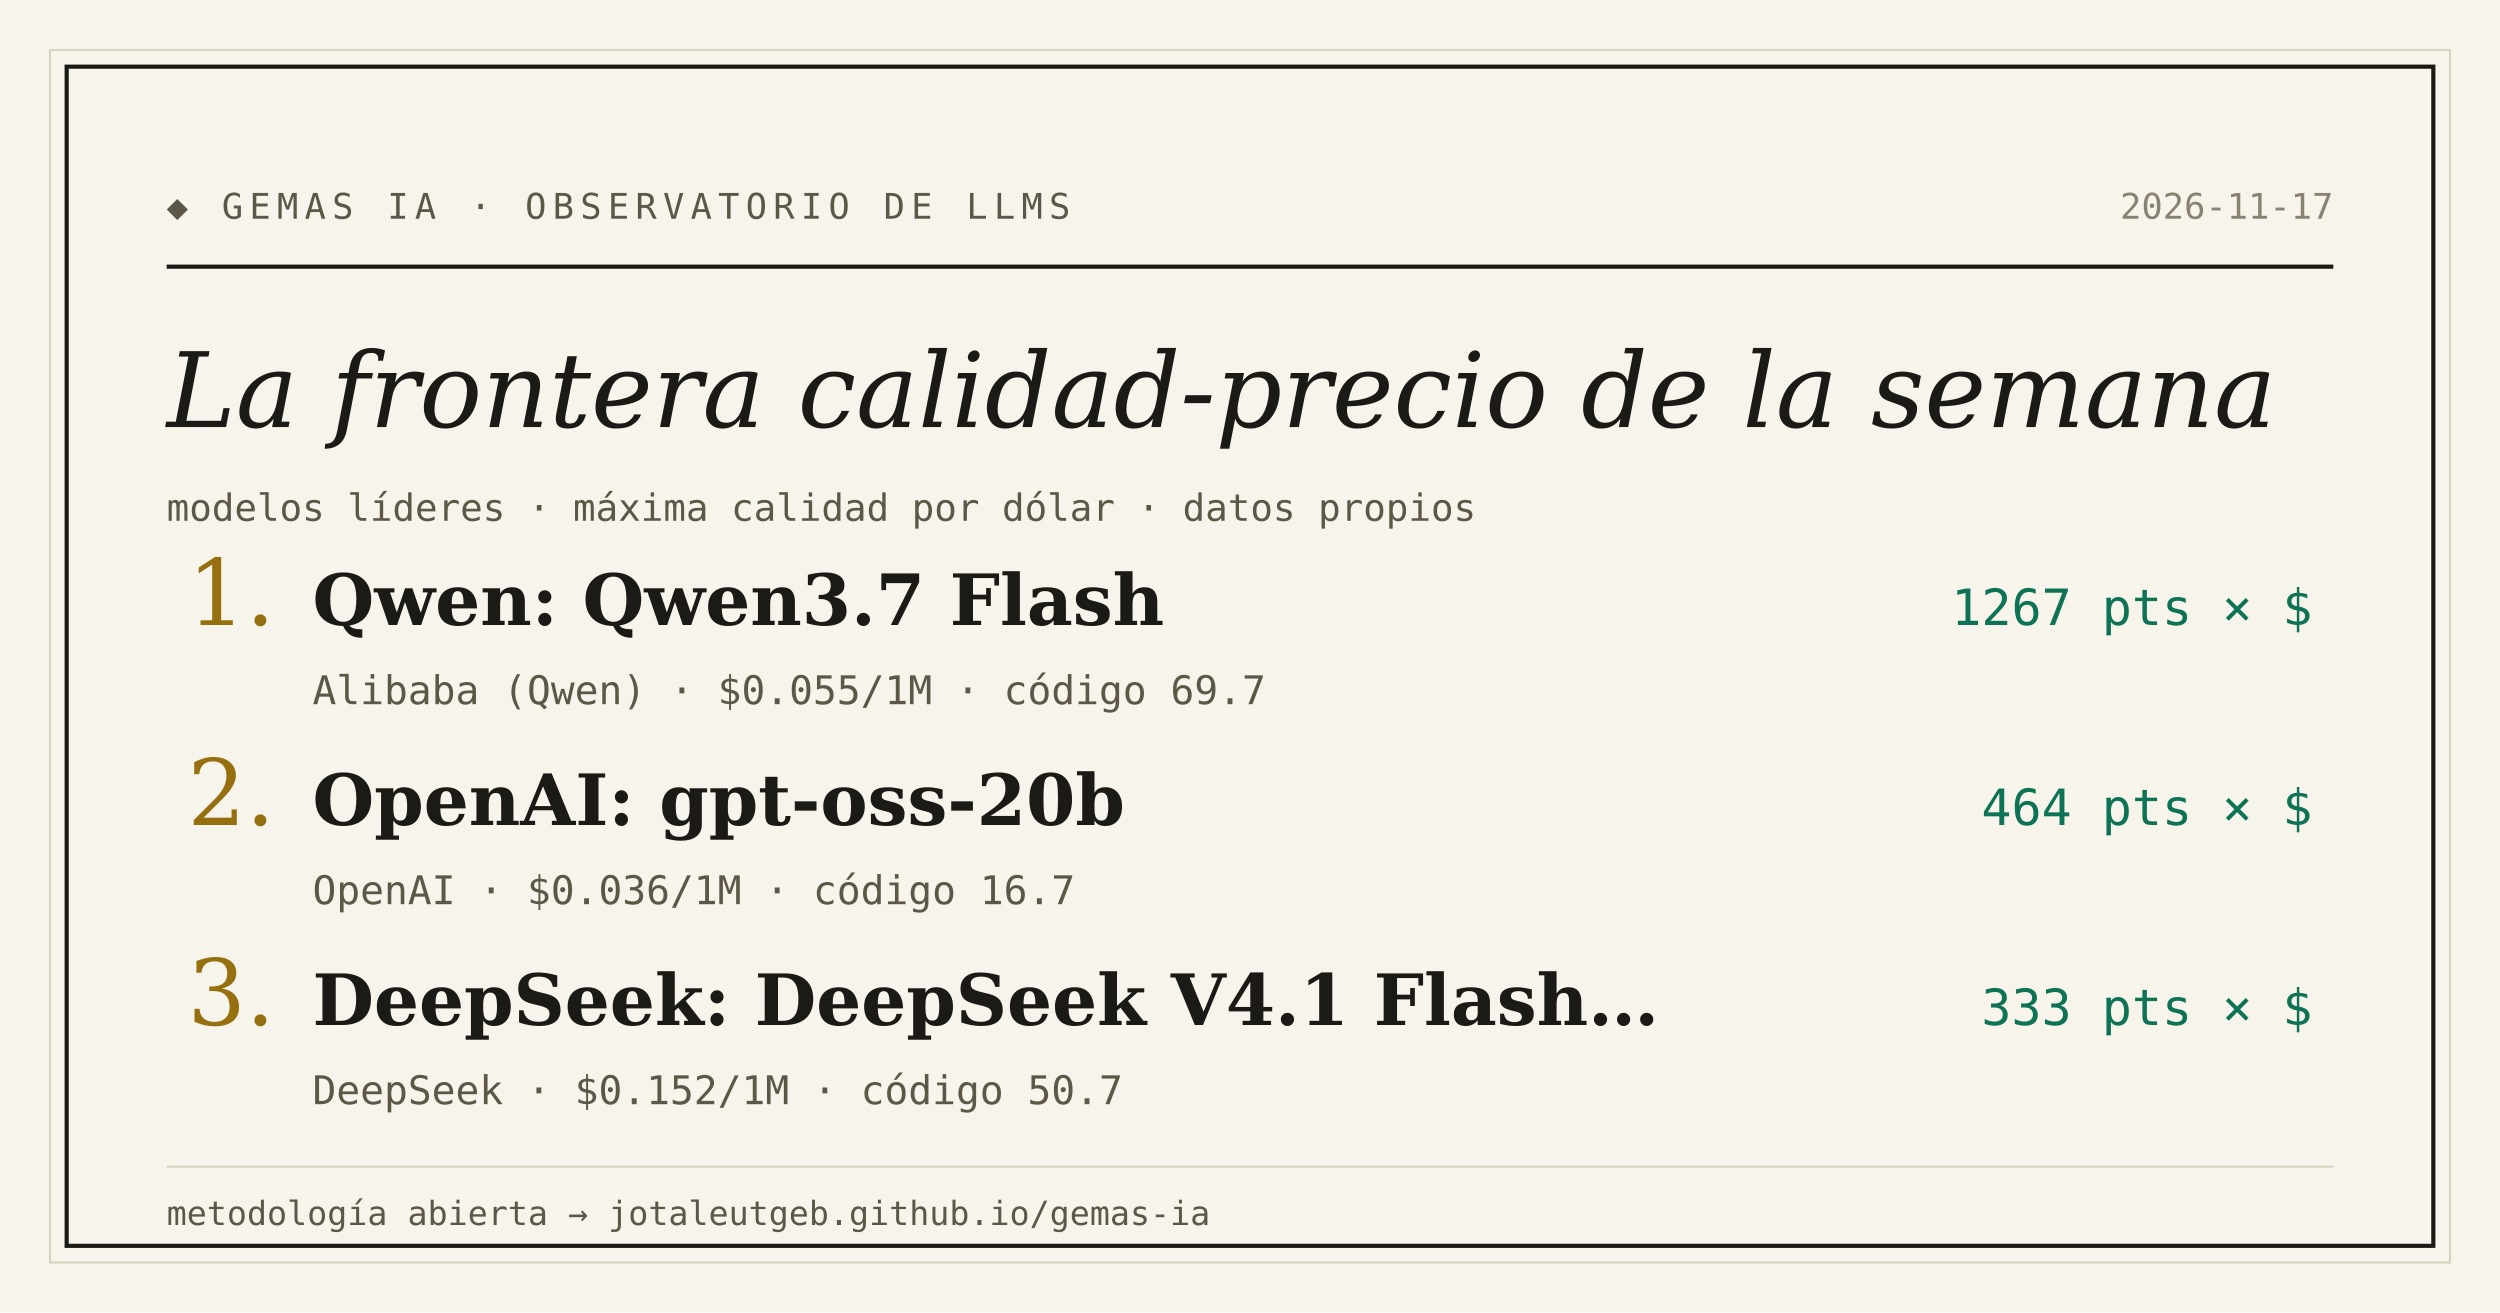
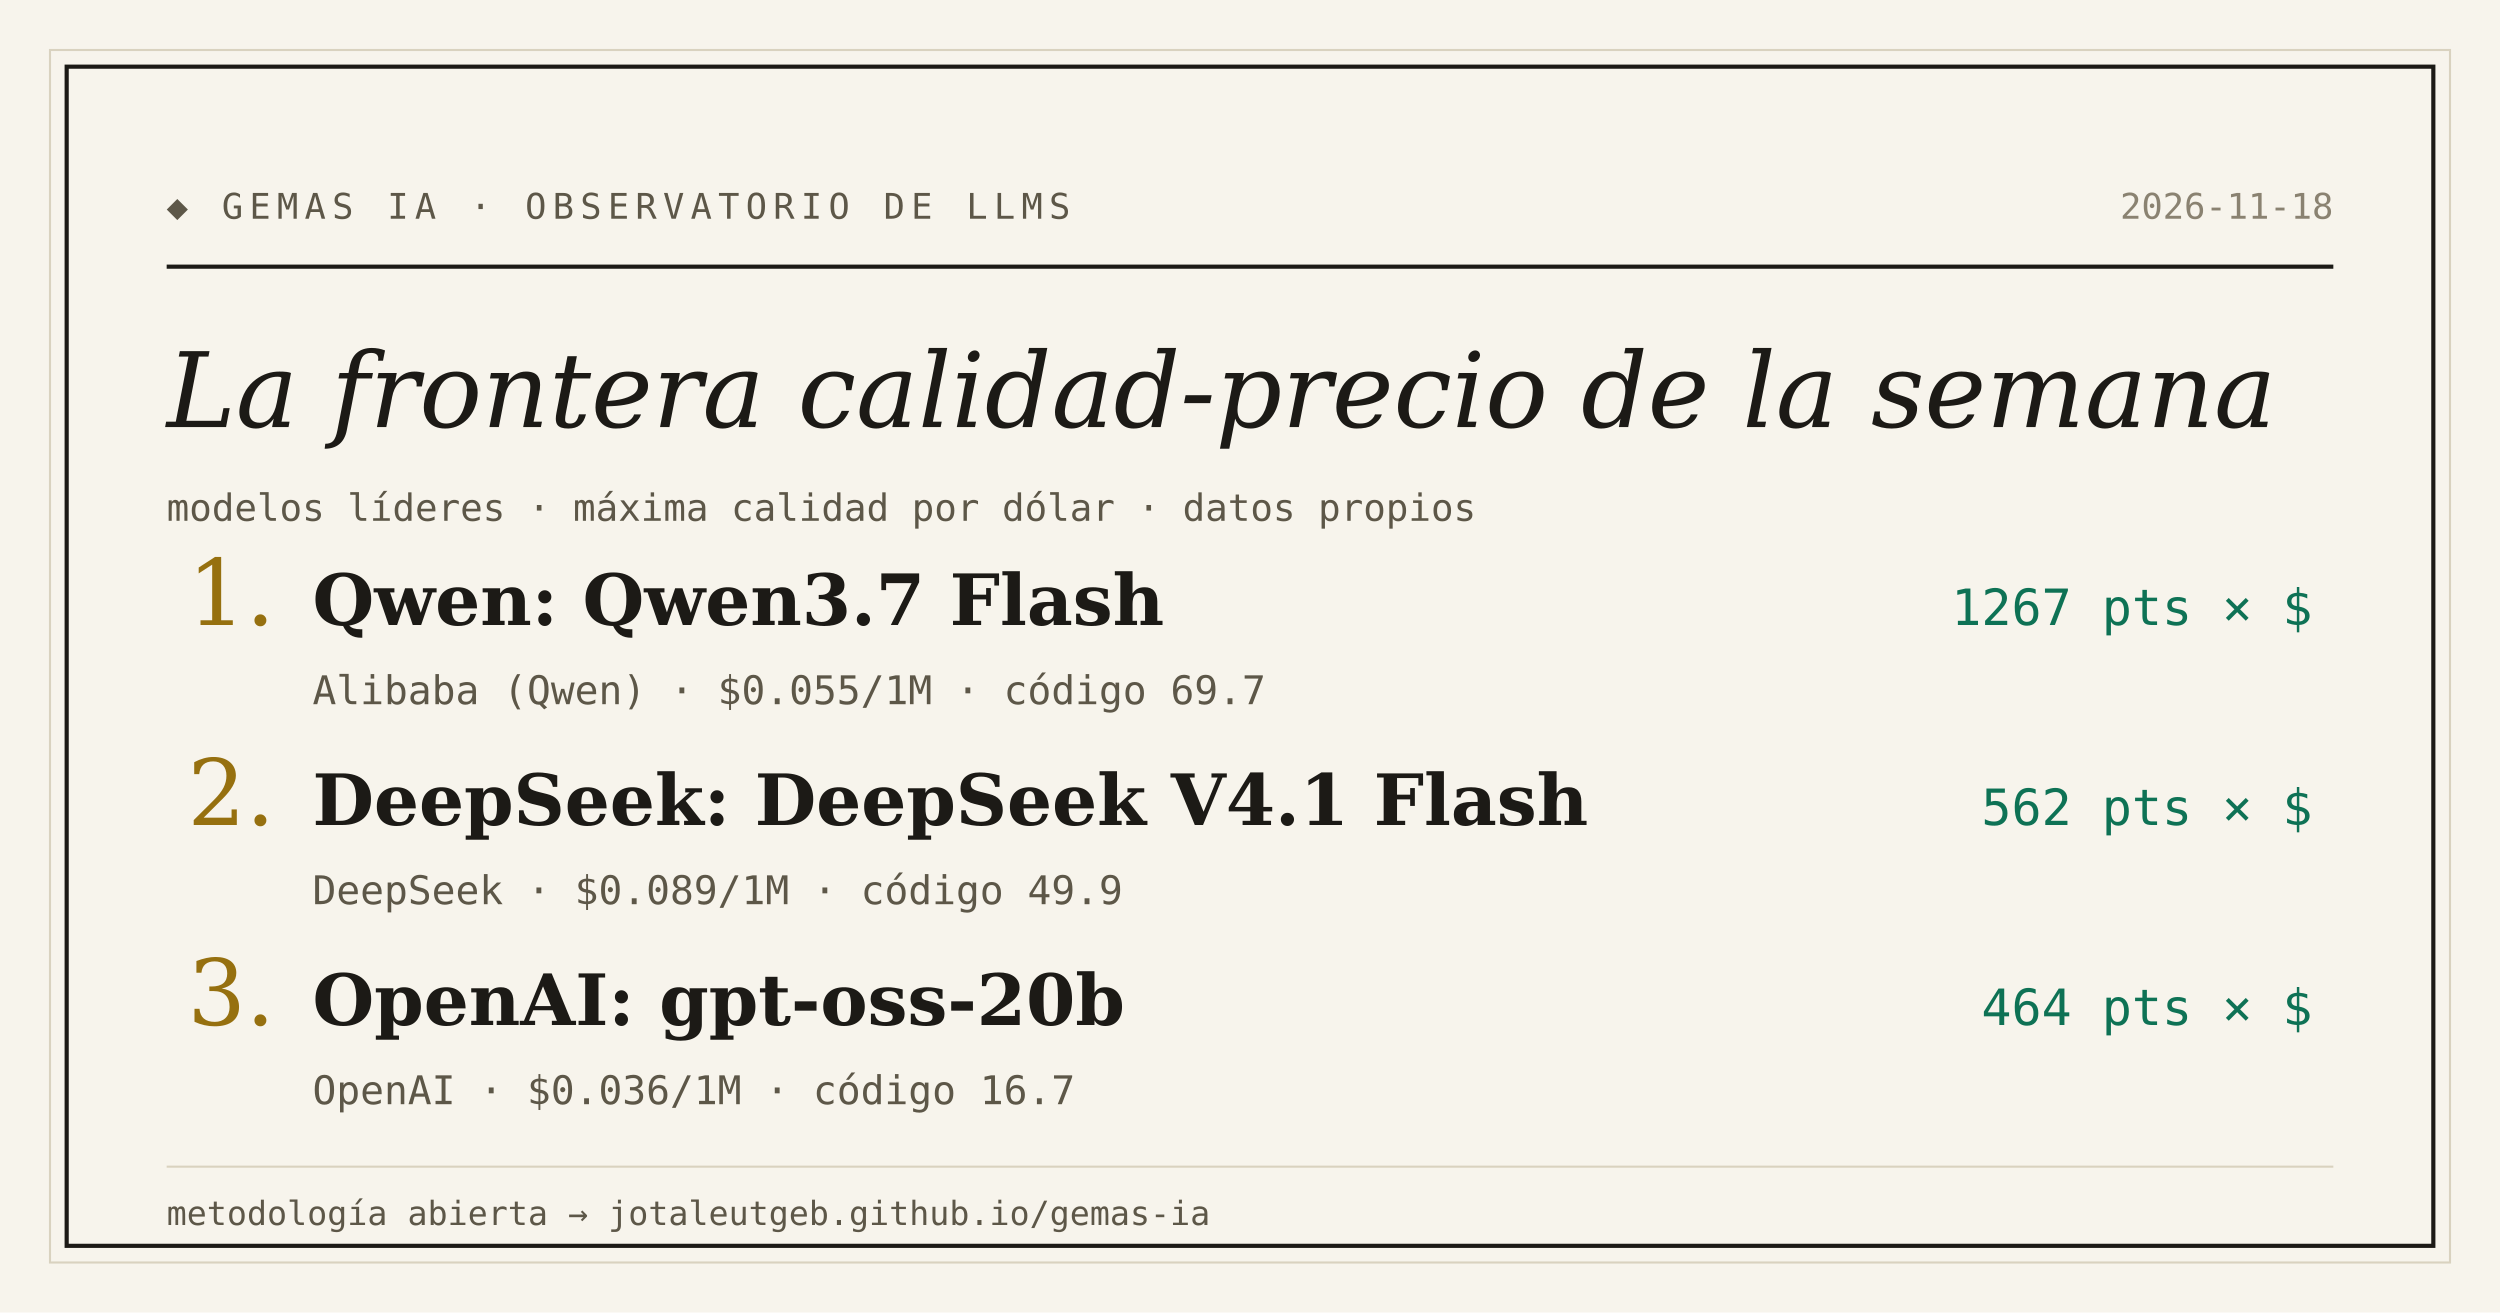
<svg xmlns="http://www.w3.org/2000/svg" width="1200" height="630" viewBox="0 0 1200 630">
  <rect width="1200" height="630" fill="#f7f4ec" />
  <rect x="24" y="24" width="1152" height="582" fill="none" stroke="#d9d2bf" stroke-width="1" />
  <rect x="32" y="32" width="1136" height="566" fill="none" stroke="#1c1a16" stroke-width="2" />
  <text x="80" y="105" font-family="'DejaVu Sans Mono', Consolas, monospace" font-size="17" letter-spacing="3" fill="#5d5748">◆ GEMAS IA · OBSERVATORIO DE LLMS</text>
-   <text x="1120" y="105" text-anchor="end" font-family="'DejaVu Sans Mono', Consolas, monospace" font-size="17" fill="#8a8271">2026-11-17</text>
+   <text x="1120" y="105" text-anchor="end" font-family="'DejaVu Sans Mono', Consolas, monospace" font-size="17" fill="#8a8271">2026-11-18</text>
  <line x1="80" y1="128" x2="1120" y2="128" stroke="#1c1a16" stroke-width="2" />
  <text x="80" y="205" font-family="Georgia, 'DejaVu Serif', serif" font-size="50" font-style="italic" fill="#1c1a16">La frontera calidad-precio de la semana</text>
  <text x="80" y="250" font-family="'DejaVu Sans Mono', Consolas, monospace" font-size="18" fill="#5d5748">modelos líderes · máxima calidad por dólar · datos propios</text>
  <text x="90" y="300" font-family="Georgia, 'DejaVu Serif', serif" font-size="44" fill="#96700f">1.</text>
  <text x="150" y="300" font-family="Georgia, 'DejaVu Serif', serif" font-size="34" font-weight="bold" fill="#1c1a16">Qwen: Qwen3.7 Flash</text>
  <text x="1110" y="300" text-anchor="end" font-family="'DejaVu Sans Mono', Consolas, monospace" font-size="24" fill="#0e7255">1267 pts × $</text>
  <text x="150" y="338" font-family="'DejaVu Sans Mono', Consolas, monospace" font-size="19" fill="#5d5748">Alibaba (Qwen) · $0.055/1M · código 69.7</text>
  <text x="90" y="396" font-family="Georgia, 'DejaVu Serif', serif" font-size="44" fill="#96700f">2.</text>
-   <text x="150" y="396" font-family="Georgia, 'DejaVu Serif', serif" font-size="34" font-weight="bold" fill="#1c1a16">OpenAI: gpt-oss-20b</text>
-   <text x="1110" y="396" text-anchor="end" font-family="'DejaVu Sans Mono', Consolas, monospace" font-size="24" fill="#0e7255">464 pts × $</text>
-   <text x="150" y="434" font-family="'DejaVu Sans Mono', Consolas, monospace" font-size="19" fill="#5d5748">OpenAI · $0.036/1M · código 16.7</text>
+   <text x="150" y="396" font-family="Georgia, 'DejaVu Serif', serif" font-size="34" font-weight="bold" fill="#1c1a16">DeepSeek: DeepSeek V4.1 Flash</text>
+   <text x="1110" y="396" text-anchor="end" font-family="'DejaVu Sans Mono', Consolas, monospace" font-size="24" fill="#0e7255">562 pts × $</text>
+   <text x="150" y="434" font-family="'DejaVu Sans Mono', Consolas, monospace" font-size="19" fill="#5d5748">DeepSeek · $0.089/1M · código 49.9</text>
  <text x="90" y="492" font-family="Georgia, 'DejaVu Serif', serif" font-size="44" fill="#96700f">3.</text>
-   <text x="150" y="492" font-family="Georgia, 'DejaVu Serif', serif" font-size="34" font-weight="bold" fill="#1c1a16">DeepSeek: DeepSeek V4.1 Flash…</text>
-   <text x="1110" y="492" text-anchor="end" font-family="'DejaVu Sans Mono', Consolas, monospace" font-size="24" fill="#0e7255">333 pts × $</text>
-   <text x="150" y="530" font-family="'DejaVu Sans Mono', Consolas, monospace" font-size="19" fill="#5d5748">DeepSeek · $0.152/1M · código 50.7</text>
+   <text x="150" y="492" font-family="Georgia, 'DejaVu Serif', serif" font-size="34" font-weight="bold" fill="#1c1a16">OpenAI: gpt-oss-20b</text>
+   <text x="1110" y="492" text-anchor="end" font-family="'DejaVu Sans Mono', Consolas, monospace" font-size="24" fill="#0e7255">464 pts × $</text>
+   <text x="150" y="530" font-family="'DejaVu Sans Mono', Consolas, monospace" font-size="19" fill="#5d5748">OpenAI · $0.036/1M · código 16.7</text>
  <line x1="80" y1="560" x2="1120" y2="560" stroke="#d9d2bf" stroke-width="1" />
  <text x="80" y="588" font-family="'DejaVu Sans Mono', Consolas, monospace" font-size="16" fill="#5d5748">metodología abierta → jotaleutgeb.github.io/gemas-ia</text>
</svg>
